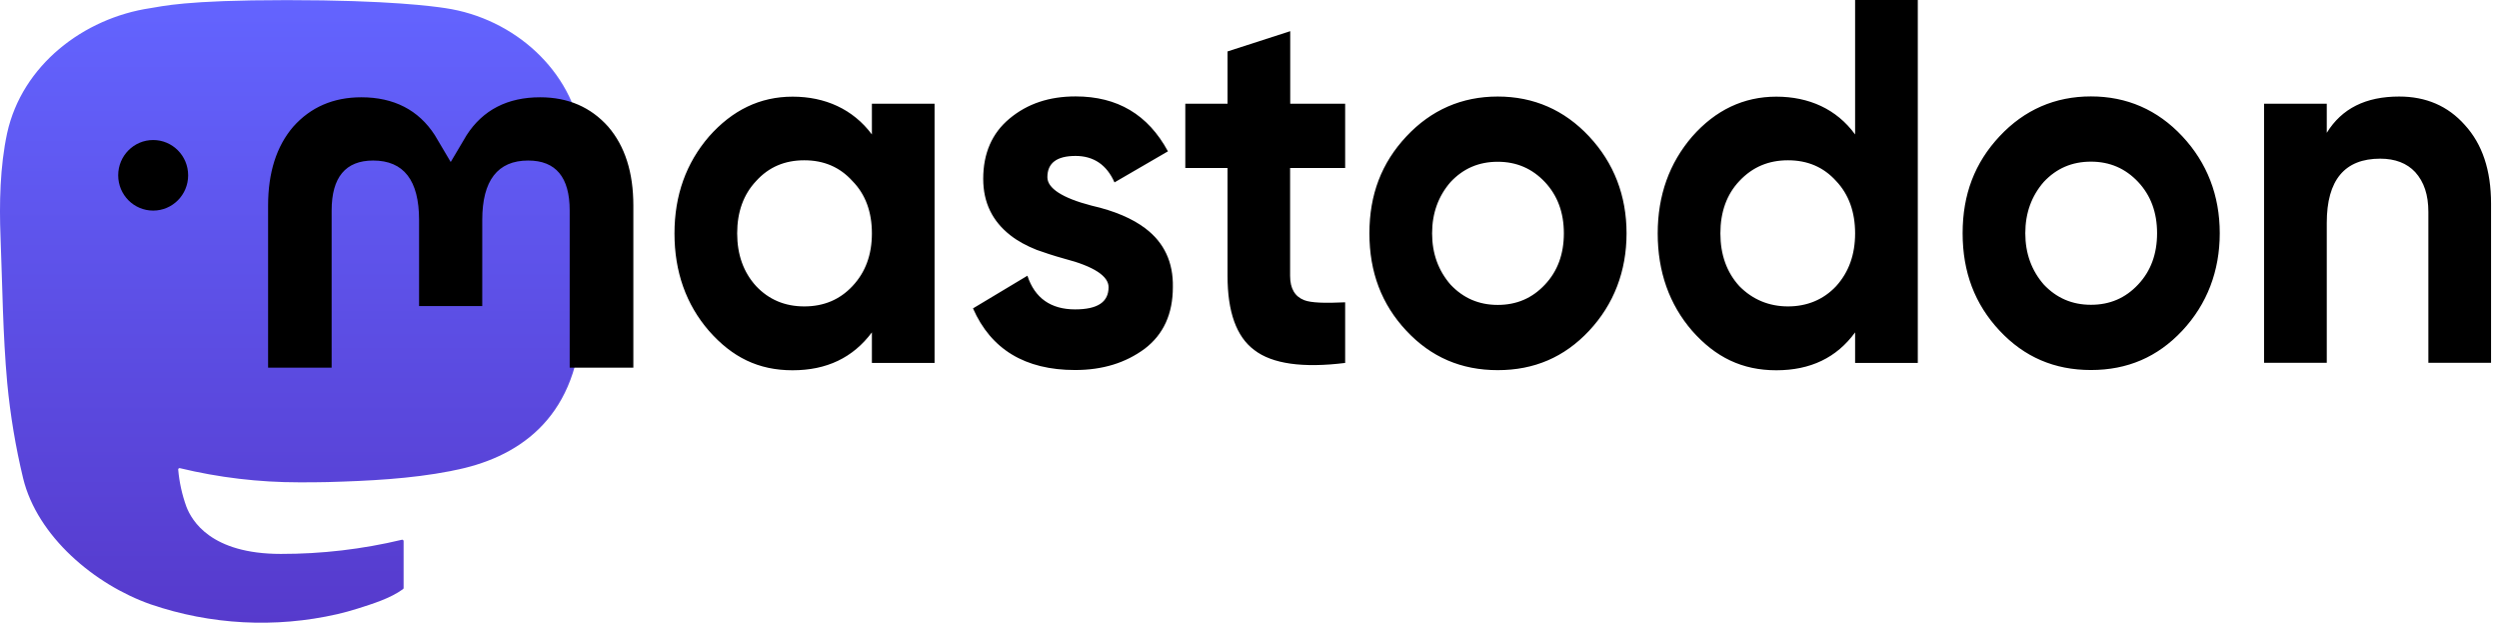
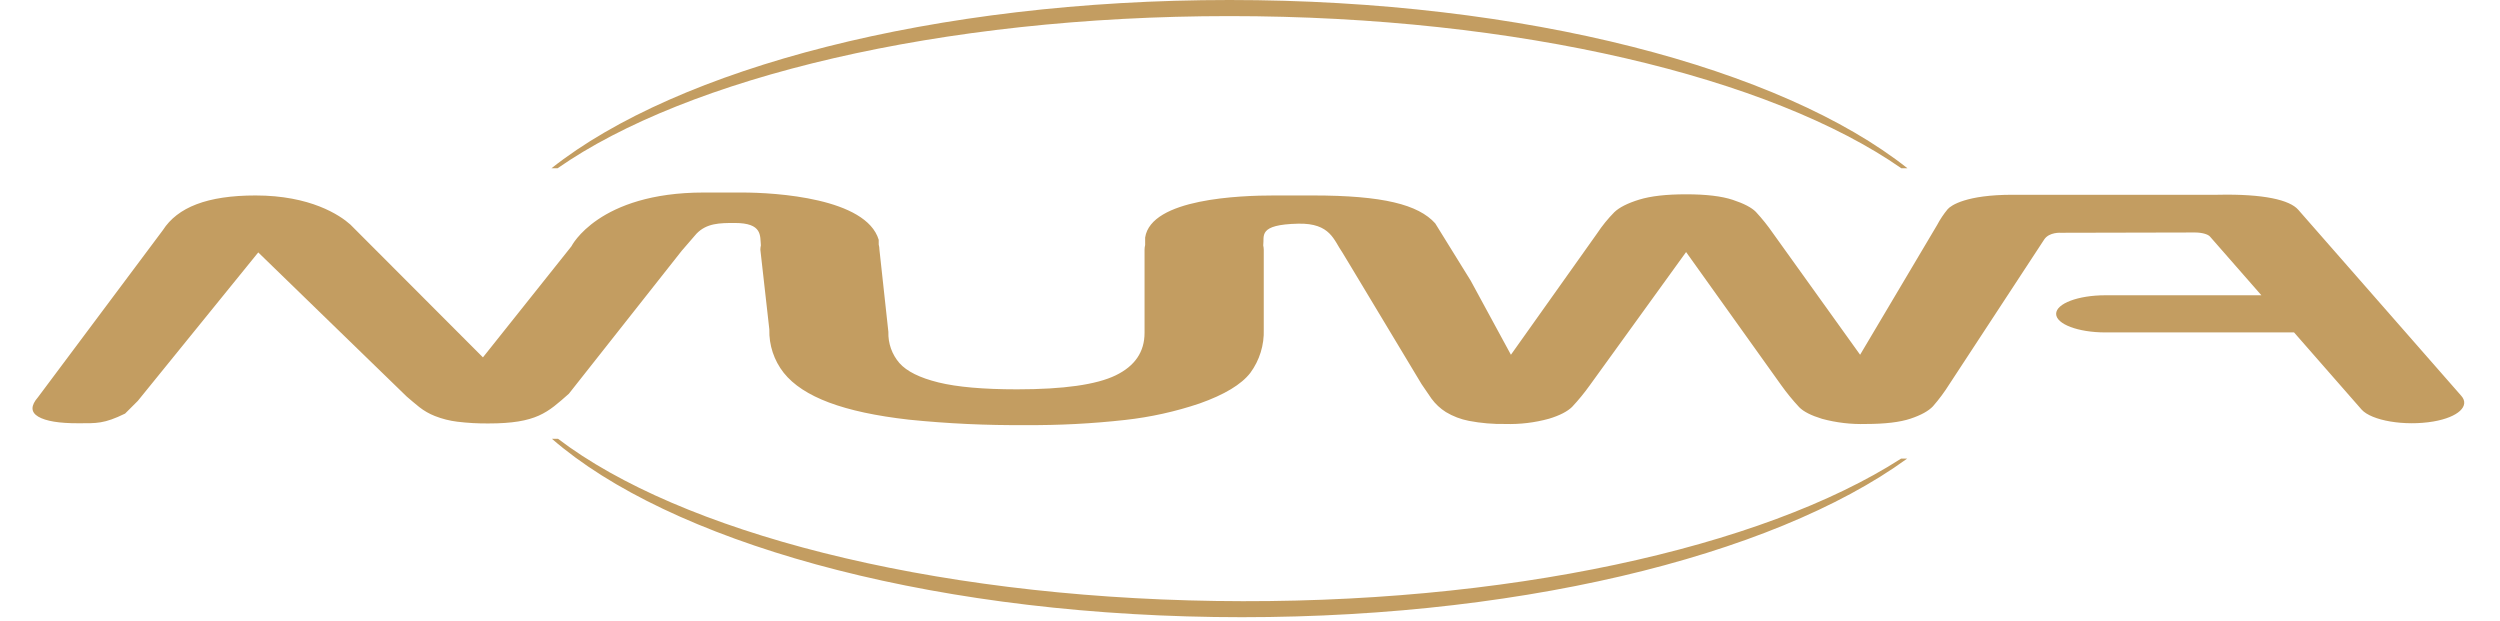
- <svg xmlns="http://www.w3.org/2000/svg" xmlns:xlink="http://www.w3.org/1999/xlink" width="261" height="66" viewBox="0 0 261 66" fill="none">
+ <svg xmlns="http://www.w3.org/2000/svg" xmlns:xlink="http://www.w3.org/1999/xlink" width="266" height="66" viewBox="0 0 738 188" fill="#c39d61">
  <symbol id="logo-symbol-wordmark">
-     <path d="M60.754 14.403C59.814 7.419 53.727 1.916 46.512 0.849C45.294 0.669 40.682 0.013 29.997 0.013H29.918C19.23 0.013 16.937 0.669 15.72 0.849C8.705 1.886 2.299 6.832 0.745 13.898C-0.003 17.378 -0.083 21.237 0.056 24.776C0.254 29.851 0.293 34.918 0.753 39.973C1.072 43.331 1.628 46.661 2.417 49.941C3.894 55.997 9.875 61.037 15.734 63.093C22.008 65.237 28.754 65.593 35.218 64.121C35.929 63.956 36.632 63.764 37.325 63.545C38.897 63.046 40.738 62.487 42.091 61.507C42.11 61.493 42.125 61.475 42.136 61.455C42.147 61.434 42.153 61.412 42.153 61.389V56.49C42.153 56.469 42.148 56.447 42.138 56.428C42.129 56.409 42.115 56.392 42.098 56.379C42.081 56.365 42.061 56.356 42.04 56.351C42.019 56.346 41.997 56.347 41.976 56.351C37.834 57.341 33.59 57.836 29.332 57.829C22.005 57.829 20.034 54.351 19.469 52.904C19.016 51.653 18.727 50.348 18.612 49.022C18.611 49 18.615 48.977 18.624 48.957C18.633 48.937 18.647 48.919 18.664 48.904C18.682 48.89 18.702 48.88 18.724 48.876C18.745 48.871 18.768 48.871 18.79 48.877C22.862 49.859 27.037 50.355 31.227 50.354C32.234 50.354 33.239 50.354 34.246 50.328C38.46 50.209 42.901 49.994 47.047 49.184C47.15 49.164 47.253 49.146 47.342 49.119C53.881 47.864 60.104 43.923 60.736 33.943C60.76 33.55 60.819 29.828 60.819 29.42C60.822 28.035 61.265 19.591 60.754 14.403Z" fill="url(#paint0_linear_89_11)" />
-     <path d="M12.344 18.303C12.344 16.267 13.978 14.619 15.997 14.619C18.016 14.619 19.65 16.267 19.65 18.303C19.65 20.34 18.016 21.987 15.997 21.987C13.978 21.987 12.344 20.34 12.344 18.303Z" fill="currentColor" />
-     <path d="M66.148 21.468V38.384H59.499V21.974C59.499 18.511 58.058 16.76 55.164 16.76C51.975 16.76 50.367 18.848 50.367 22.96V31.95H43.769V22.96C43.769 18.835 42.174 16.76 38.971 16.76C36.09 16.76 34.637 18.511 34.637 21.974V38.384H28V21.468C28 18.018 28.875 15.268 30.624 13.231C32.437 11.195 34.804 10.157 37.736 10.157C41.132 10.157 43.717 11.48 45.415 14.114L47.074 16.915L48.733 14.114C50.431 11.48 53.004 10.157 56.412 10.157C59.344 10.157 61.711 11.195 63.525 13.231C65.274 15.268 66.148 18.005 66.148 21.468ZM89.03 29.874C90.406 28.409 91.062 26.579 91.062 24.361C91.062 22.143 90.406 20.301 89.03 18.9C87.705 17.434 86.033 16.734 84.001 16.734C81.969 16.734 80.296 17.434 78.972 18.9C77.647 20.301 76.991 22.143 76.991 24.361C76.991 26.579 77.647 28.422 78.972 29.874C80.296 31.275 81.969 31.989 84.001 31.989C86.033 31.989 87.705 31.288 89.03 29.874ZM91.062 10.832H97.609V37.891H91.062V34.7C89.081 37.346 86.342 38.656 82.779 38.656C79.216 38.656 76.477 37.307 74.046 34.544C71.653 31.781 70.444 28.37 70.444 24.374C70.444 20.379 71.666 17.019 74.046 14.256C76.489 11.493 79.383 10.092 82.779 10.092C86.174 10.092 89.081 11.389 91.062 14.036V10.845V10.832ZM119.654 23.868C121.583 25.334 122.548 27.384 122.496 29.978C122.496 32.741 121.532 34.907 119.551 36.412C117.57 37.878 115.178 38.63 112.284 38.63C107.049 38.63 103.499 36.464 101.621 32.196L107.306 28.785C108.065 31.107 109.737 32.3 112.284 32.3C114.625 32.3 115.782 31.548 115.782 29.978C115.782 28.837 114.265 27.812 111.165 27.008C109.995 26.683 109.03 26.359 108.271 26.087C107.204 25.659 106.29 25.166 105.532 24.569C103.654 23.103 102.689 21.157 102.689 18.667C102.689 16.02 103.602 13.906 105.429 12.388C107.306 10.819 109.596 10.066 112.335 10.066C116.709 10.066 119.898 11.96 121.982 15.8L116.4 19.043C115.59 17.201 114.213 16.28 112.335 16.28C110.355 16.28 109.39 17.032 109.39 18.498C109.39 19.64 110.908 20.664 114.008 21.468C116.4 22.013 118.278 22.818 119.641 23.855L119.654 23.868ZM140.477 17.538H134.741V28.798C134.741 30.147 135.255 30.964 136.22 31.34C136.927 31.613 138.355 31.665 140.49 31.561V37.891C136.079 38.436 132.876 37.995 130.998 36.542C129.12 35.141 128.207 32.534 128.207 28.811V17.538H123.795V10.832H128.207V5.37L134.754 3.256V10.832H140.49V17.538H140.477ZM161.352 29.719C162.677 28.318 163.333 26.528 163.333 24.361C163.333 22.195 162.677 20.418 161.352 19.004C160.027 17.603 158.407 16.889 156.426 16.889C154.445 16.889 152.825 17.59 151.5 19.004C150.227 20.47 149.571 22.247 149.571 24.361C149.571 26.476 150.227 28.253 151.5 29.719C152.825 31.12 154.445 31.833 156.426 31.833C158.407 31.833 160.027 31.133 161.352 29.719ZM146.883 34.531C144.297 31.768 143.024 28.422 143.024 24.361C143.024 20.301 144.297 17.006 146.883 14.243C149.468 11.48 152.67 10.079 156.426 10.079C160.182 10.079 163.384 11.48 165.97 14.243C168.555 17.006 169.88 20.418 169.88 24.361C169.88 28.305 168.555 31.768 165.97 34.531C163.384 37.294 160.233 38.643 156.426 38.643C152.619 38.643 149.468 37.294 146.883 34.531ZM191.771 29.874C193.095 28.409 193.751 26.579 193.751 24.361C193.751 22.143 193.095 20.301 191.771 18.9C190.446 17.434 188.774 16.734 186.742 16.734C184.709 16.734 183.037 17.434 181.661 18.9C180.336 20.301 179.68 22.143 179.68 24.361C179.68 26.579 180.336 28.422 181.661 29.874C183.037 31.275 184.761 31.989 186.742 31.989C188.722 31.989 190.446 31.288 191.771 29.874ZM193.751 0H200.298V37.891H193.751V34.7C191.822 37.346 189.082 38.656 185.52 38.656C181.957 38.656 179.179 37.307 176.735 34.544C174.343 31.781 173.134 28.37 173.134 24.374C173.134 20.379 174.356 17.019 176.735 14.256C179.166 11.493 182.111 10.092 185.52 10.092C188.928 10.092 191.822 11.389 193.751 14.036V0.013V0ZM223.308 29.706C224.633 28.305 225.289 26.515 225.289 24.348C225.289 22.182 224.633 20.405 223.308 18.991C221.983 17.59 220.363 16.877 218.382 16.877C216.401 16.877 214.78 17.577 213.456 18.991C212.182 20.457 211.526 22.234 211.526 24.348C211.526 26.463 212.182 28.24 213.456 29.706C214.78 31.107 216.401 31.82 218.382 31.82C220.363 31.82 221.983 31.12 223.308 29.706ZM208.838 34.518C206.253 31.755 204.98 28.409 204.98 24.348C204.98 20.288 206.253 16.993 208.838 14.23C211.424 11.467 214.626 10.066 218.382 10.066C222.137 10.066 225.34 11.467 227.925 14.23C230.511 16.993 231.835 20.405 231.835 24.348C231.835 28.292 230.511 31.755 227.925 34.518C225.34 37.281 222.189 38.63 218.382 38.63C214.575 38.63 211.424 37.281 208.838 34.518ZM260.17 21.261V37.878H253.623V22.13C253.623 20.34 253.173 18.991 252.247 17.966C251.385 17.045 250.164 16.565 248.594 16.565C244.89 16.565 243.012 18.783 243.012 23.272V37.878H236.466V10.832H243.012V13.867C244.581 11.325 247.077 10.079 250.575 10.079C253.366 10.079 255.656 11.052 257.431 13.05C259.257 15.047 260.17 17.759 260.17 21.274" fill="currentColor" />
+     <g id="Layer_1" data-name="Layer 1">
+       <path class="cls-1" d="M736.14,120,686.69,63.56c-2.57-2.94-10.37-4.84-24.47-4.53H600.08c-13.94,0-18.61,3.2-19.62,4.36a28,28,0,0,0-3.22,4.82l-23.33,39.31L527.54,70.74a58.27,58.27,0,0,0-5.22-6.52c-1.29-1.32-3.62-2.53-7-3.65s-8.07-1.68-14.15-1.68-10.73.54-14.21,1.61-6,2.34-7.54,3.81a42.43,42.43,0,0,0-5.22,6.43l-26.12,36.78-12.2-22.47L425.14,67.7c-5.1-5.69-15.83-8.46-37.08-8.46H376.33c-10.27,0-37.3.93-39.11,12.75v2.26a6.21,6.21,0,0,0-.18,1.46v25.17q0,8.64-8.75,12.88T298.4,118q-15.3,0-23.81-2.09c-5.67-1.4-9.62-3.35-11.85-5.88a13.72,13.72,0,0,1-3.34-9.43l-2.71-24.9a6.29,6.29,0,0,0-.22-1.59h0V72.68c-3.79-12.62-31.13-14.33-41.4-14.33H203.45c-32,0-40.12,16.31-40.12,16.31h0l-26.81,33.65L96.33,68.05c-3.2-2.87-12.12-8.81-28.72-8.81-14.68,0-23.65,3.6-28.1,10.52L1.67,120.38q-3.37,3.87.08,5.9t12.1,2c5.58,0,7.81.2,14.21-2.93l3.86-3.85,36.5-45,45,43.69c1.25,1.08,2.52,2.15,3.81,3.19a18.88,18.88,0,0,0,4.76,2.72,27.64,27.64,0,0,0,6.76,1.71,72.35,72.35,0,0,0,9.42.53c14.65,0,17.93-3.32,24.39-9L196.77,76l4.46-5.16c3.12-3.24,7.11-3.26,11.62-3.26,8.47,0,7.62,3.9,7.91,6.77a6.37,6.37,0,0,0-.16,1.33l2.72,24.16A20.37,20.37,0,0,0,227.69,113q4.38,5.49,13.73,9t24.18,5.19A322.18,322.18,0,0,0,301,128.84a254,254,0,0,0,30.13-1.56,107.86,107.86,0,0,0,22.6-5q11.29-4,15.37-9.27a21,21,0,0,0,4.07-13.18V75.71a6.47,6.47,0,0,0-.16-1.34c.39-2.91-1.73-6.31,10.62-6.58,9.8-.21,10.77,5.06,13.39,8.77l2.46,4.07h0L421,116.42c.89,1.35,1.91,2.81,3,4.39a16,16,0,0,0,4.37,4.08,21.44,21.44,0,0,0,7,2.67,53.57,53.57,0,0,0,11,.94,44.83,44.83,0,0,0,13.24-1.59c3.32-1,5.65-2.25,7-3.58a63.67,63.67,0,0,0,5.4-6.59l29.16-40.35L530,116.74a65.93,65.93,0,0,0,5.46,6.68q1.95,2,6.93,3.52a45.59,45.59,0,0,0,13.24,1.56q8.75,0,13.55-1.61c3.2-1.07,5.46-2.32,6.8-3.74a52.53,52.53,0,0,0,5-6.73l28.75-43.87c1.53-2.26,5-2,5-2l40.62-.09c2.1,0,4,.51,4.62,1.26l15.56,17.77H628.21c-8.22,0-14.89,2.52-14.89,5.63h0c0,3.11,6.67,5.63,14.89,5.63h57.22l20.46,23.37c3,3.36,13,5.1,21.75,3.63C735.3,126.43,738.77,123,736.14,120Z" fill="#c39d61" />
+       <path class="cls-1" d="M362.78,4.88C450.61,4.88,527,23.54,566.41,51h1.85C530.08,20.75,452.43,0,362.78,0S195.47,20.75,157.29,51h1.85C198.53,23.54,275,4.88,362.78,4.88Z" fill="#c39d61" />
+       <path class="cls-1" d="M358.6,182.14c-87.77-1.3-162.45-21.08-199.32-49.15l-1.85,0C192.85,163.8,268.57,185.69,358.16,187s169.07-18.25,210-48l-1.84,0C524.43,165.94,446.38,183.45,358.6,182.14Z" fill="#c39d61" />
+     </g>
    <defs>
-       <linearGradient id="paint0_linear_89_11" x1="30.5" y1="0.013" x2="30.5" y2="65.013" gradientUnits="userSpaceOnUse">
-         <stop stop-color="#6364FF" />
-         <stop offset="1" stop-color="#563ACC" />
-       </linearGradient>
+       <style>.cls-1{fill:#c39d61;}</style>
    </defs>
  </symbol>
-   <use xlink:href="#logo-symbol-wordmark" />
+   <use xlink:href="#logo-symbol-wordmark" style="color:#fff" />
</svg>
